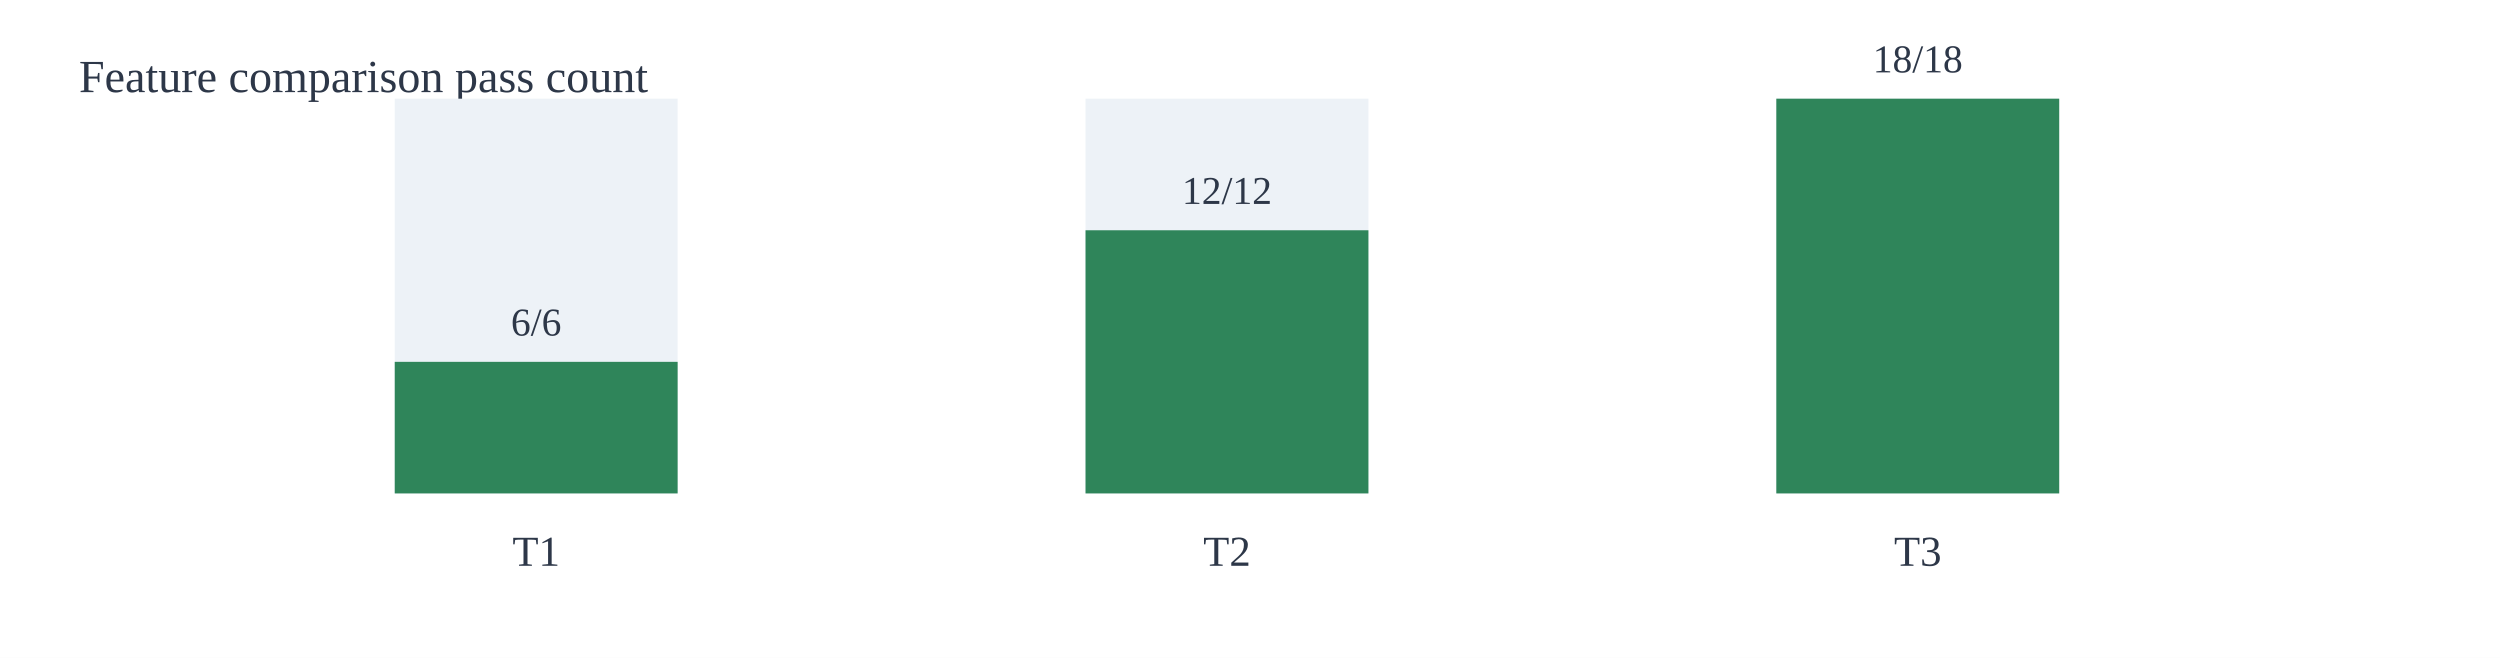
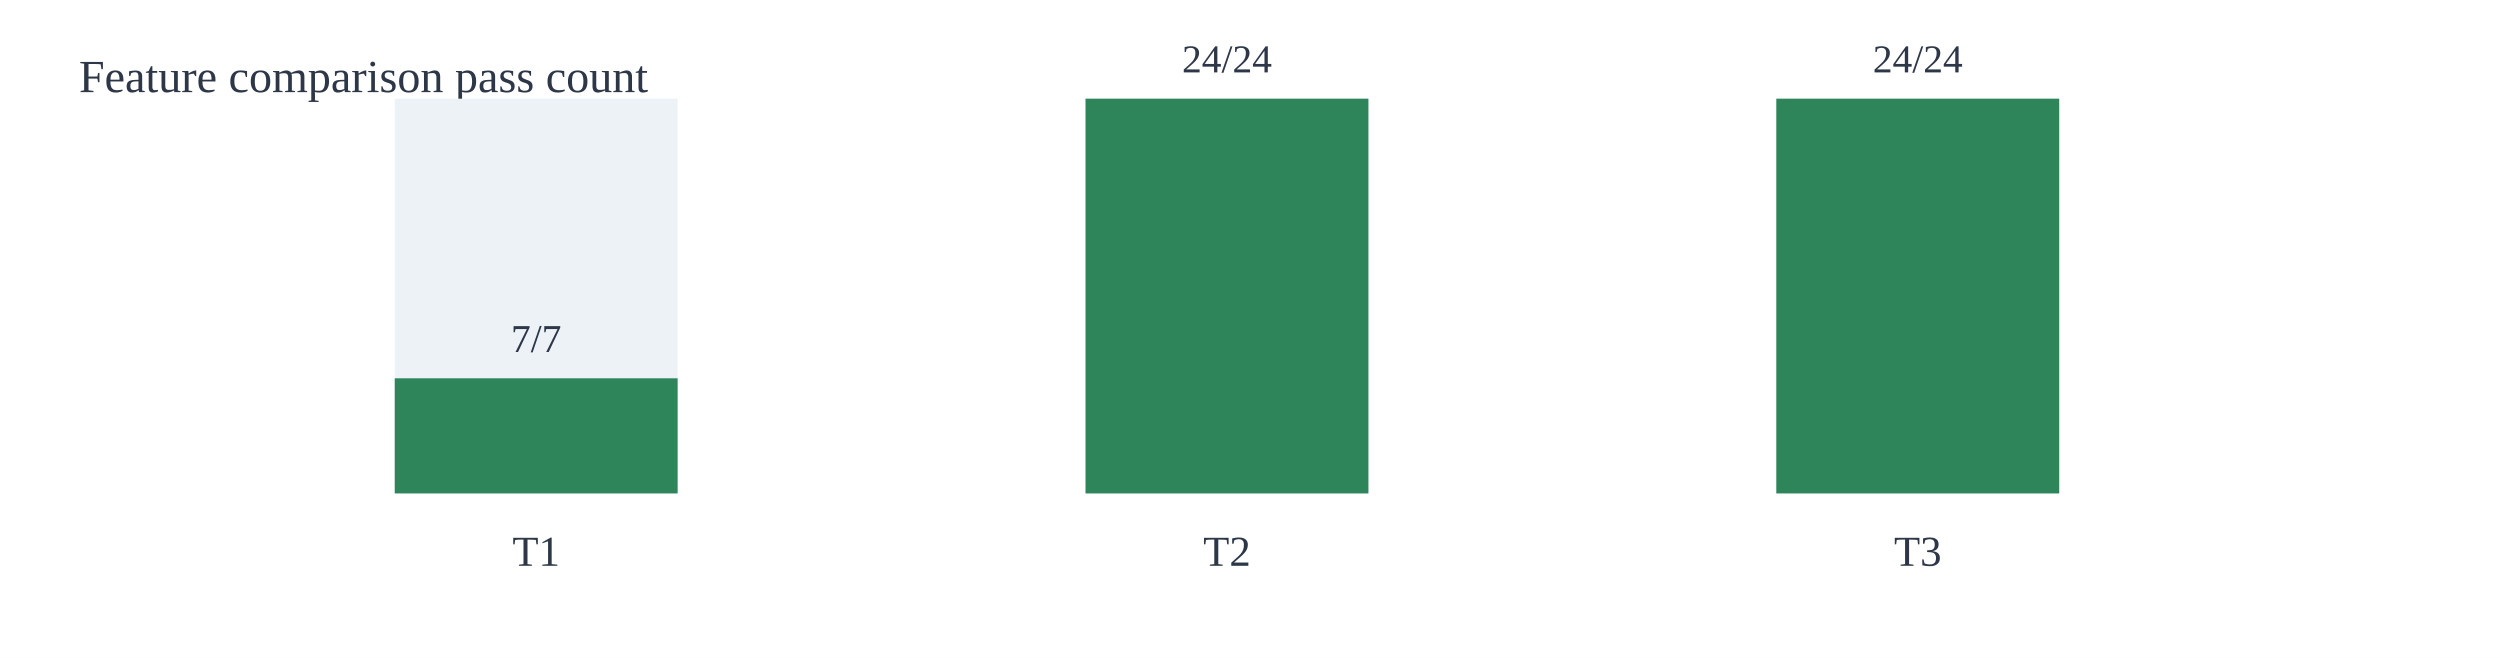
<svg viewBox="0 0 760 200" role="img" aria-label="Feature pass counts by tier">
  <rect width="760" height="200" fill="#ffffff" />
  <text x="24" y="28" font-size="14" fill="#2d3748">Feature comparison pass count</text>
  <rect x="120" y="30" width="86" height="120" fill="#edf2f7" />
-   <rect x="120" y="110.0" width="86" height="40.0" fill="#2f855a" />
+   <rect x="120" y="115.0" width="86" height="35.0" fill="#2f855a" />
  <text x="163" y="172" text-anchor="middle" font-size="13" fill="#2d3748">T1</text>
-   <text x="163" y="102.0" text-anchor="middle" font-size="12" fill="#2d3748">6/6</text>
+   <text x="163" y="107.0" text-anchor="middle" font-size="12" fill="#2d3748">7/7</text>
  <rect x="330" y="30" width="86" height="120" fill="#edf2f7" />
-   <rect x="330" y="70.0" width="86" height="80.0" fill="#2f855a" />
+   <rect x="330" y="30.0" width="86" height="120.0" fill="#2f855a" />
  <text x="373" y="172" text-anchor="middle" font-size="13" fill="#2d3748">T2</text>
-   <text x="373" y="62.0" text-anchor="middle" font-size="12" fill="#2d3748">12/12</text>
+   <text x="373" y="22.0" text-anchor="middle" font-size="12" fill="#2d3748">24/24</text>
  <rect x="540" y="30" width="86" height="120" fill="#edf2f7" />
  <rect x="540" y="30.0" width="86" height="120.0" fill="#2f855a" />
  <text x="583" y="172" text-anchor="middle" font-size="13" fill="#2d3748">T3</text>
-   <text x="583" y="22.0" text-anchor="middle" font-size="12" fill="#2d3748">18/18</text>
+   <text x="583" y="22.0" text-anchor="middle" font-size="12" fill="#2d3748">24/24</text>
</svg>
